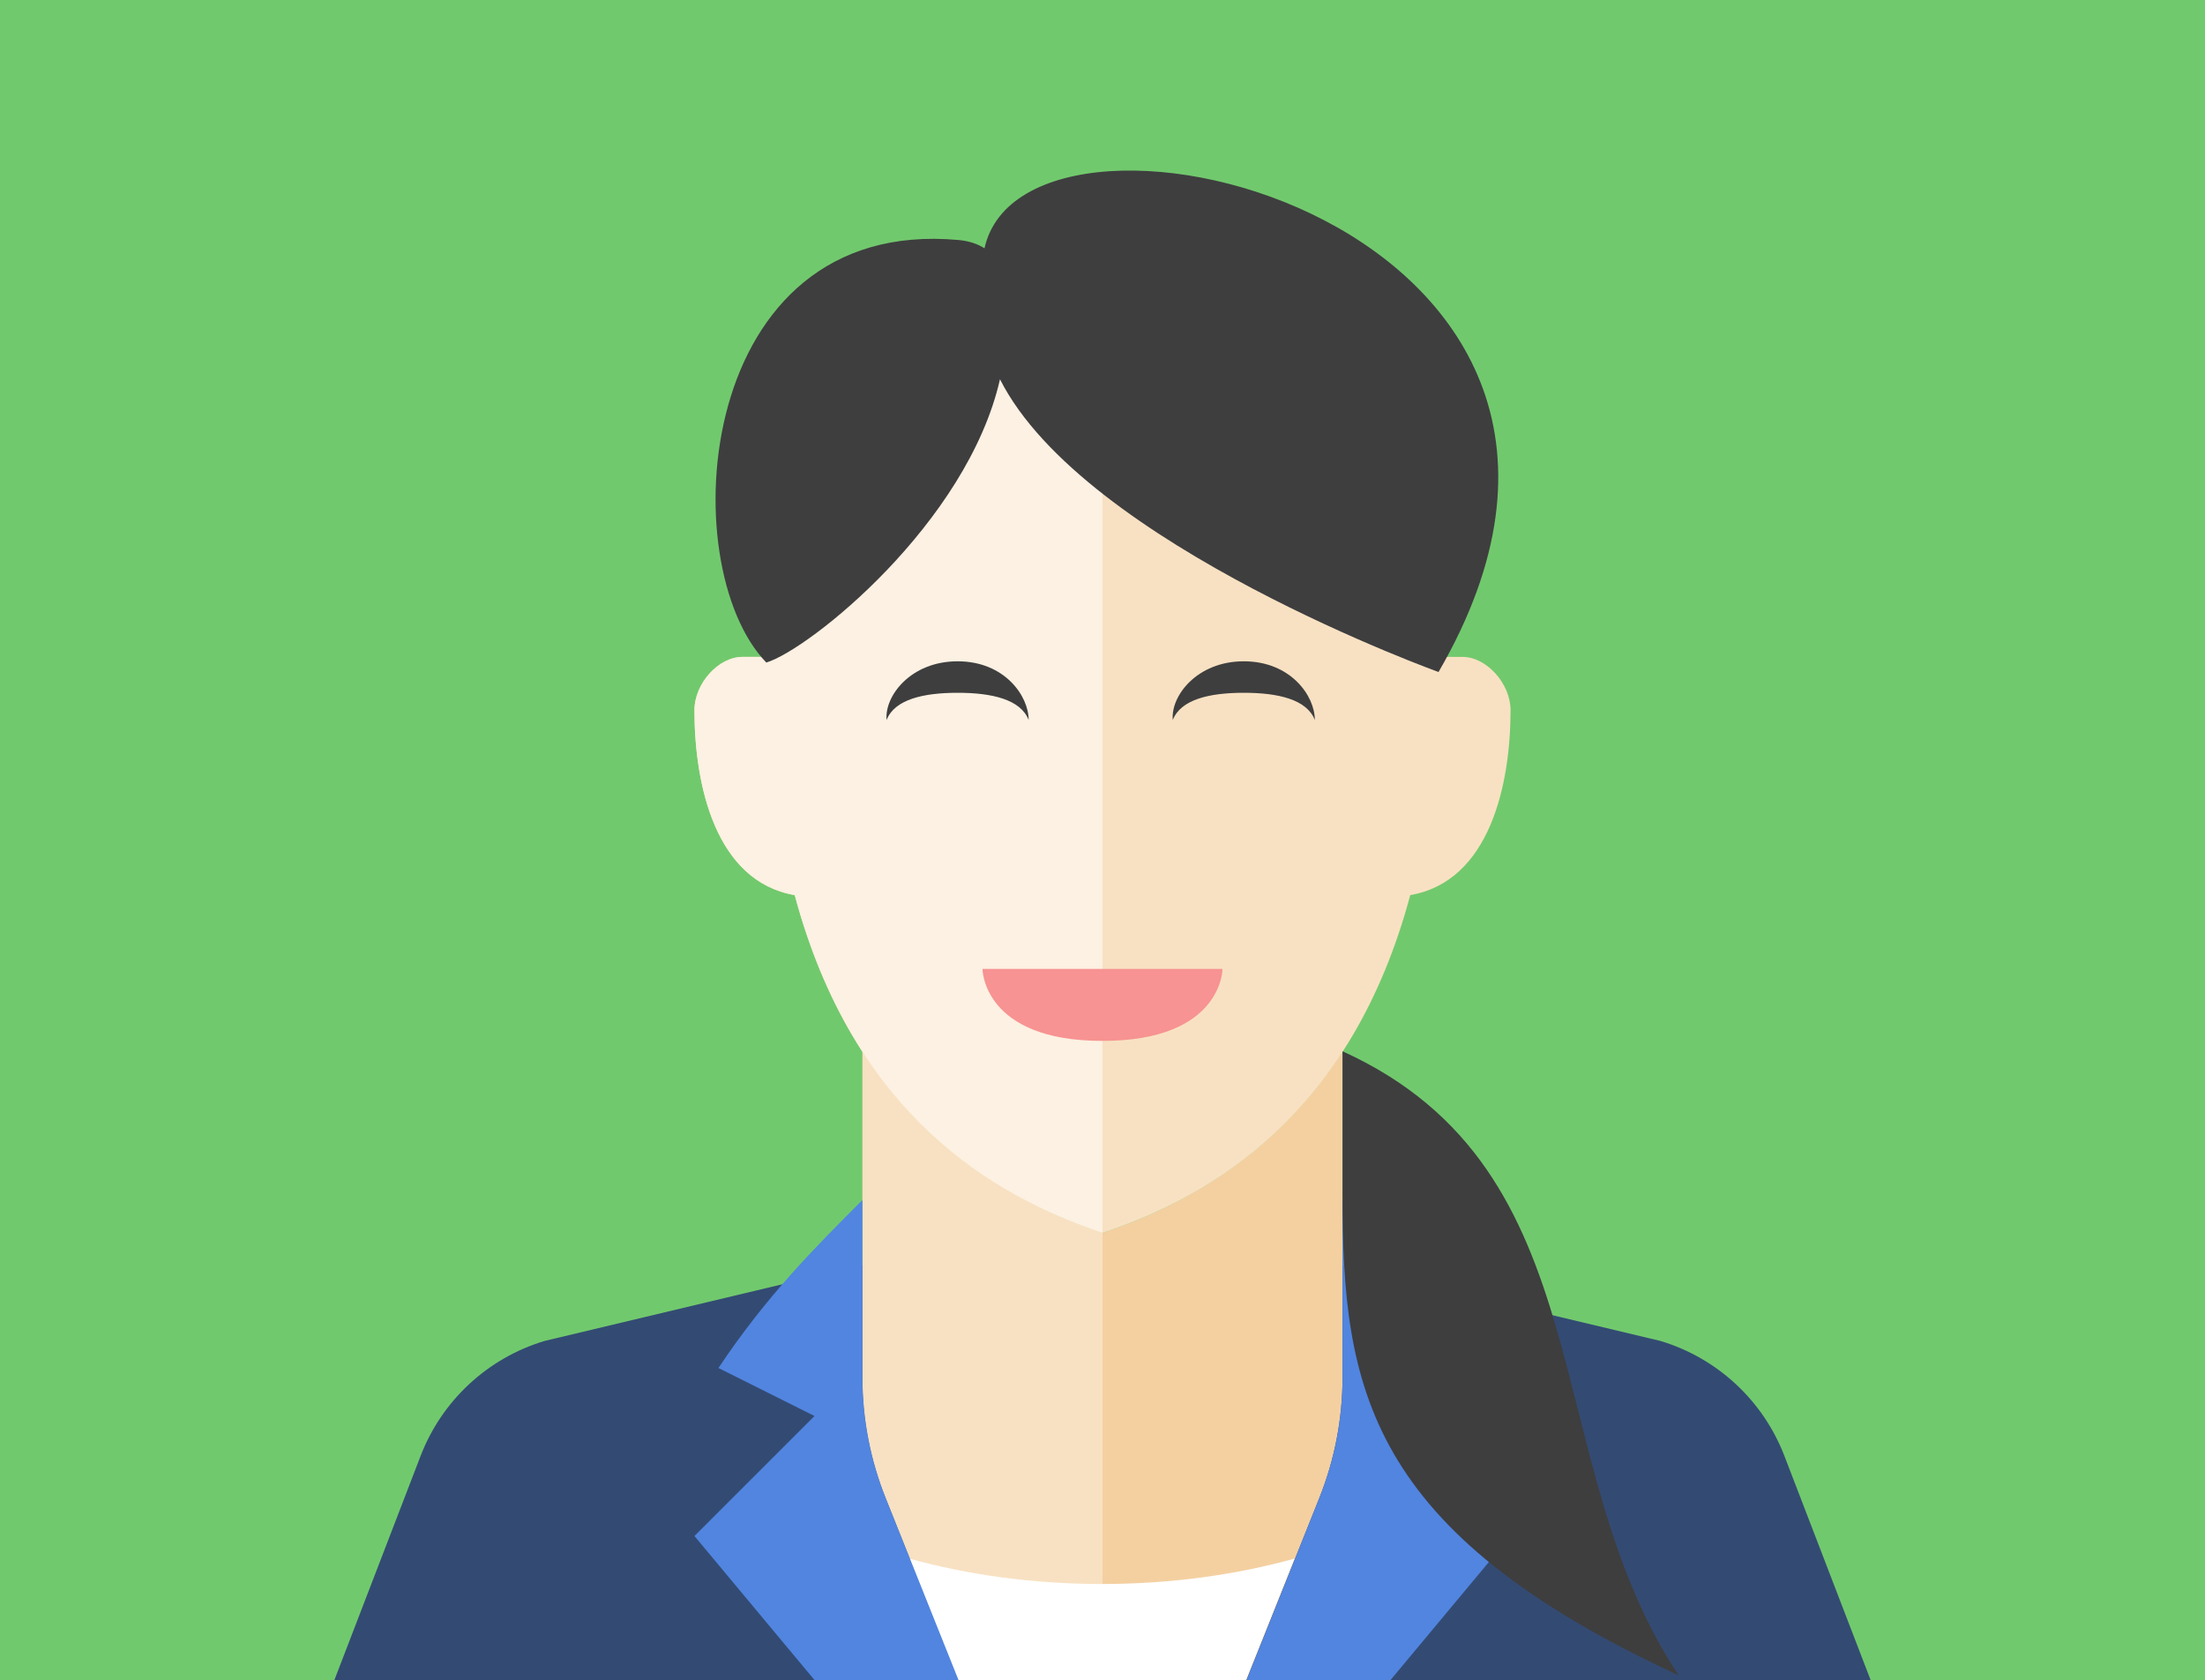
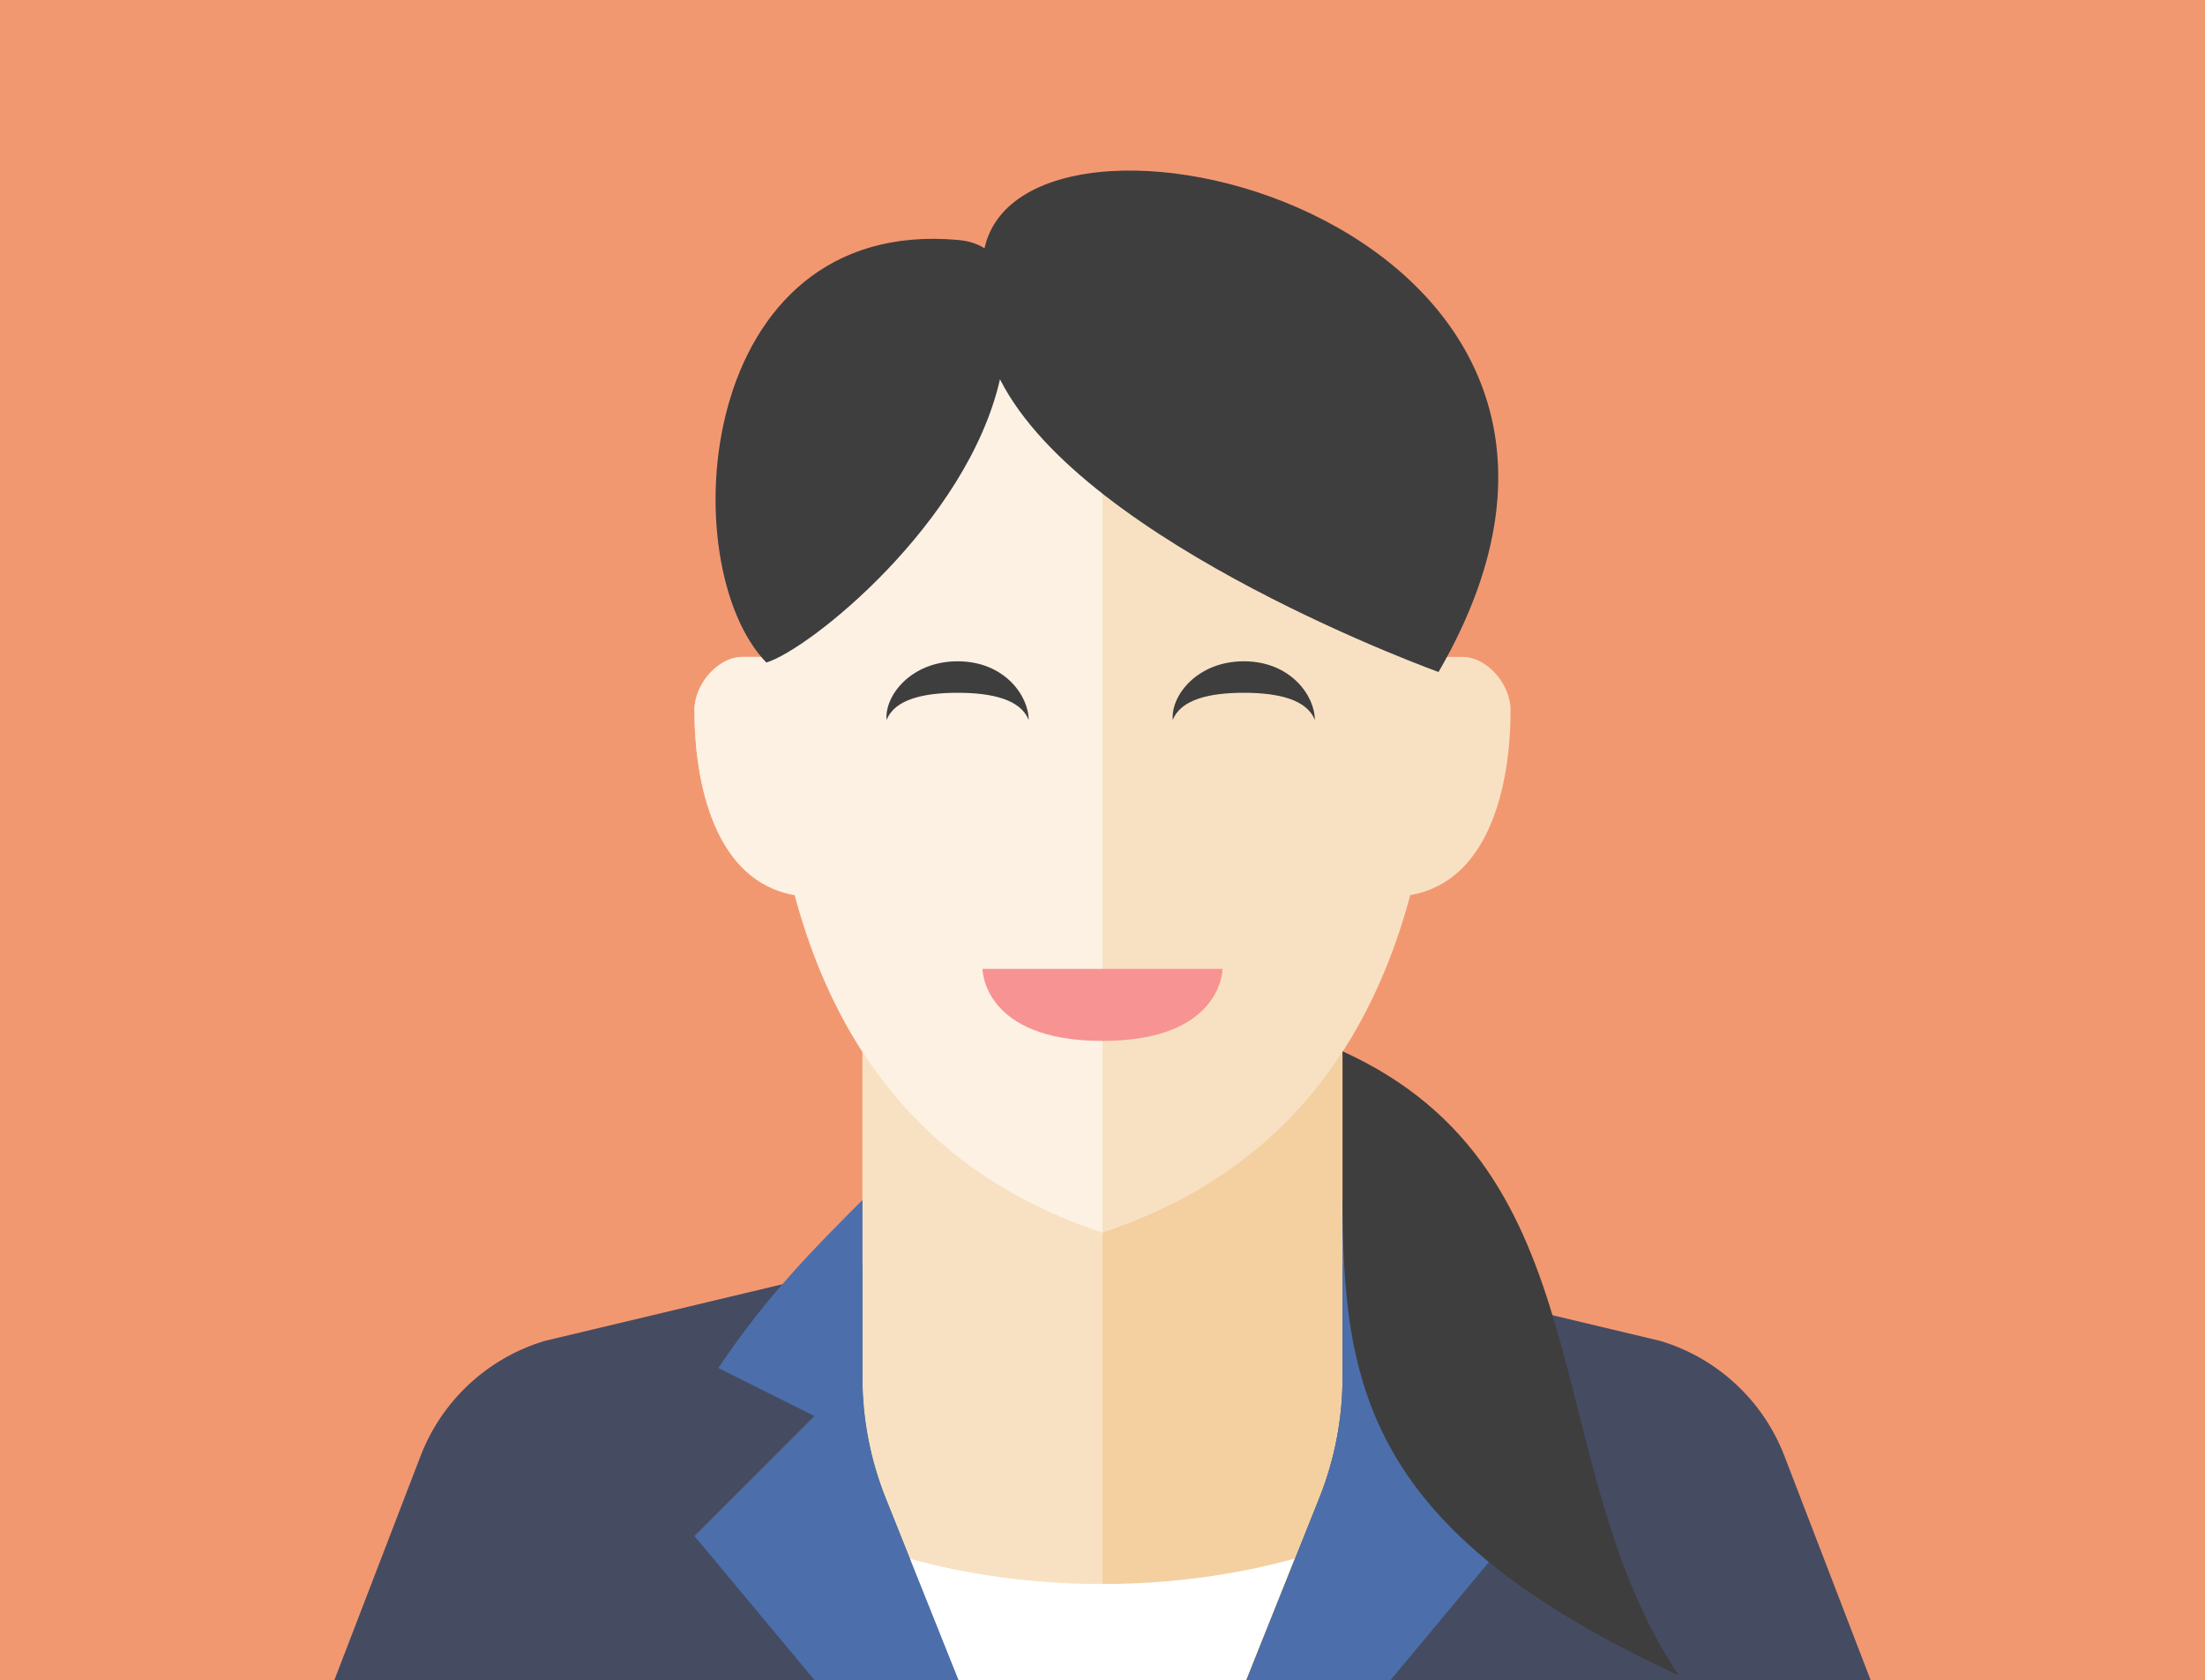
<svg xmlns="http://www.w3.org/2000/svg" height="190.5" version="1.0" viewBox="0 0 250 190.5" width="250" xml:space="preserve" id="svg74">
  <defs id="defs78" />
  <g id="Artboard" transform="translate(-8.922339,107.1154)" />
  <g id="Multicolor" transform="translate(-35.9482,99.86454)">
    <g id="g71" transform="translate(26.87996,3.635455)">
      <g id="g4538" transform="matrix(2.721429,0,0,2.721429,-15.61033,-149.7643)">
-         <rect style="fill:#71c96d;fill-opacity:1" id="rect4623" width="91.864" height="70" x="9.068" y="17" />
-         <g id="g15" style="fill:#334b73;fill-opacity:1">
-           <g id="g9" style="fill:#334b73;fill-opacity:1">
-             <path id="path7" style="fill:#334b73;fill-opacity:1" d="m 55,70 -7,-1 -16.241,3.872 c -2.371,0.711 -4.279,2.48 -5.168,4.791 L 23,87 h 32 z" />
+         <rect style="fill:#f29871;fill-opacity:1" id="rect4623" width="91.864" height="70" x="9.068" y="17" />
+         <g id="g15" style="fill:#454c62;fill-opacity:1">
+           <g id="g9" style="fill:#454c62;fill-opacity:1">
+             <path id="path7" style="fill:#454c62;fill-opacity:1" d="m 55,70 -7,-1 -16.241,3.872 c -2.371,0.711 -4.279,2.48 -5.168,4.791 L 23,87 h 32 z" />
          </g>
-           <g id="g13" style="fill:#334b73;fill-opacity:1">
-             <path id="path11" style="fill:#334b73;fill-opacity:1" d="m 55,70 7,-1 16.241,3.872 c 2.371,0.711 4.279,2.48 5.168,4.791 L 87,87 H 55 Z" />
+           <g id="g13" style="fill:#454c62;fill-opacity:1">
+             <path id="path11" style="fill:#454c62;fill-opacity:1" d="m 55,70 7,-1 16.241,3.872 c 2.371,0.711 4.279,2.48 5.168,4.791 L 87,87 H 55 Z" />
          </g>
        </g>
        <path id="path17" style="fill:#f4d0a1" d="M 55,68.371 C 51.716,67.277 47.841,65.2 45,60.803 v 13.586 c 0,1.725 0.329,3.434 0.97,5.035 L 49,87 h 12 l 3.03,-7.576 C 64.671,77.823 65,76.114 65,74.389 V 60.803 c -2.841,4.397 -6.716,6.474 -10,7.568 z" />
        <path id="path19" style="fill:#f8e1c2" d="m 45,60.803 v 13.586 c 0,1.725 0.329,3.434 0.97,5.035 L 49,87 h 6 V 68.371 C 51.716,67.277 47.841,65.2 45,60.803 Z" />
        <g id="g23">
          <path id="path21" style="fill:#ffffff" d="M 54.977,83 C 52.09,83 49.372,82.613 46.954,81.942 L 48.977,87 h 12 L 63,81.942 C 60.582,82.613 57.863,83 54.977,83 Z" />
        </g>
-         <g id="g27" style="fill:#5185e0;fill-opacity:1">
-           <path id="path25" style="fill:#5185e0;fill-opacity:1" d="m 43,87 h 6 L 45.97,79.424 C 45.329,77.823 45,76.114 45,74.389 V 67 c -2,2 -4,4 -6,7 l 4,2 -5,5 z" />
+         <g id="g27" style="fill:#4c6fac;fill-opacity:1">
+           <path id="path25" style="fill:#4c6fac;fill-opacity:1" d="m 43,87 h 6 L 45.97,79.424 C 45.329,77.823 45,76.114 45,74.389 V 67 c -2,2 -4,4 -6,7 l 4,2 -5,5 z" />
        </g>
-         <g id="g31" style="fill:#5185e0;fill-opacity:1">
-           <path id="path29" style="fill:#5185e0;fill-opacity:1" d="m 67,87 h -6 l 3.03,-7.576 C 64.671,77.823 65,76.114 65,74.389 V 67 c 2,2 4,4 6,7 l -4,2 5,5 z" />
+         <g id="g31" style="fill:#4c6fac;fill-opacity:1">
+           <path id="path29" style="fill:#4c6fac;fill-opacity:1" d="m 67,87 h -6 l 3.03,-7.576 C 64.671,77.823 65,76.114 65,74.389 V 67 c 2,2 4,4 6,7 l -4,2 5,5 z" />
        </g>
        <path id="path45" style="fill:#f8e1c2" d="m 70,44.371 c -0.277,0 -0.633,0 -1,0 0,-0.007 0,-0.014 0,-0.021 -0.018,-9.008 -1.024,-16.979 -14,-16.979 -12.976,0 -13.982,7.971 -14,16.979 0,0.007 0,0.014 0,0.021 -0.368,0 -0.723,0 -1,0 -1,0 -2,1.111 -2,2.222 0,3.091 0.864,7.13 4.178,7.703 C 44.62,63.398 50.396,66.837 55,68.371 59.604,66.837 65.38,63.398 67.822,54.296 71.136,53.724 72,49.684 72,46.593 72,45.482 71,44.371 70,44.371 Z" />
        <path id="path47" style="fill:#fcf1e2" d="m 41,44.35 c 0,0.007 0,0.014 0,0.021 -0.368,0 -0.723,0 -1,0 -1,0 -2,1.111 -2,2.222 0,3.091 0.864,7.13 4.178,7.703 2.442,9.102 8.218,12.541 12.822,14.075 v -41 c -12.976,0 -13.982,7.971 -14,16.979 z" />
        <g id="g53">
          <g id="g51">
            <path id="path49" style="fill:#3e3e3f" d="m 48.964,45.866 c 1.43,0 2.627,0.277 2.959,1.134 0.004,-1 -1.003,-2.446 -2.959,-2.446 -1.953,0 -3.053,1.446 -2.959,2.446 0.332,-0.856 1.529,-1.134 2.959,-1.134 z" />
          </g>
        </g>
        <g id="g59">
          <g id="g57">
            <path id="path55" style="fill:#3e3e3f" d="m 60.887,45.866 c 1.43,0 2.627,0.277 2.959,1.134 0.004,-1 -1.003,-2.446 -2.959,-2.446 -1.953,0 -3.053,1.446 -2.959,2.446 0.332,-0.856 1.529,-1.134 2.959,-1.134 z" />
          </g>
        </g>
        <g transform="translate(0,-0.197)" id="g63">
          <path id="path61" style="fill:#3e3e3f" d="M 65,61 C 76,66 73.074,78.046 79,87 66,81 65,75 65,67 c 0,0 0,-5 0,-6 z" />
        </g>
        <path id="path65" style="fill:#3e3e3f" d="M 50.084,27.346 C 49.81,27.17 49.458,27.042 49,27 38,26 37.069,40.548 40.994,44.606 42.784,44.065 49.362,38.803 50.729,32.803 54.228,39.733 69.254,45.09 69,45 79.845,26.302 51.823,19.426 50.084,27.346 Z" />
        <g id="g69">
          <path id="path67" style="fill:#f79392" d="m 50,57.371 h 10 c 0,0 0,3 -5,3 -5,0 -5,-3 -5,-3 z" />
        </g>
      </g>
    </g>
  </g>
</svg>
